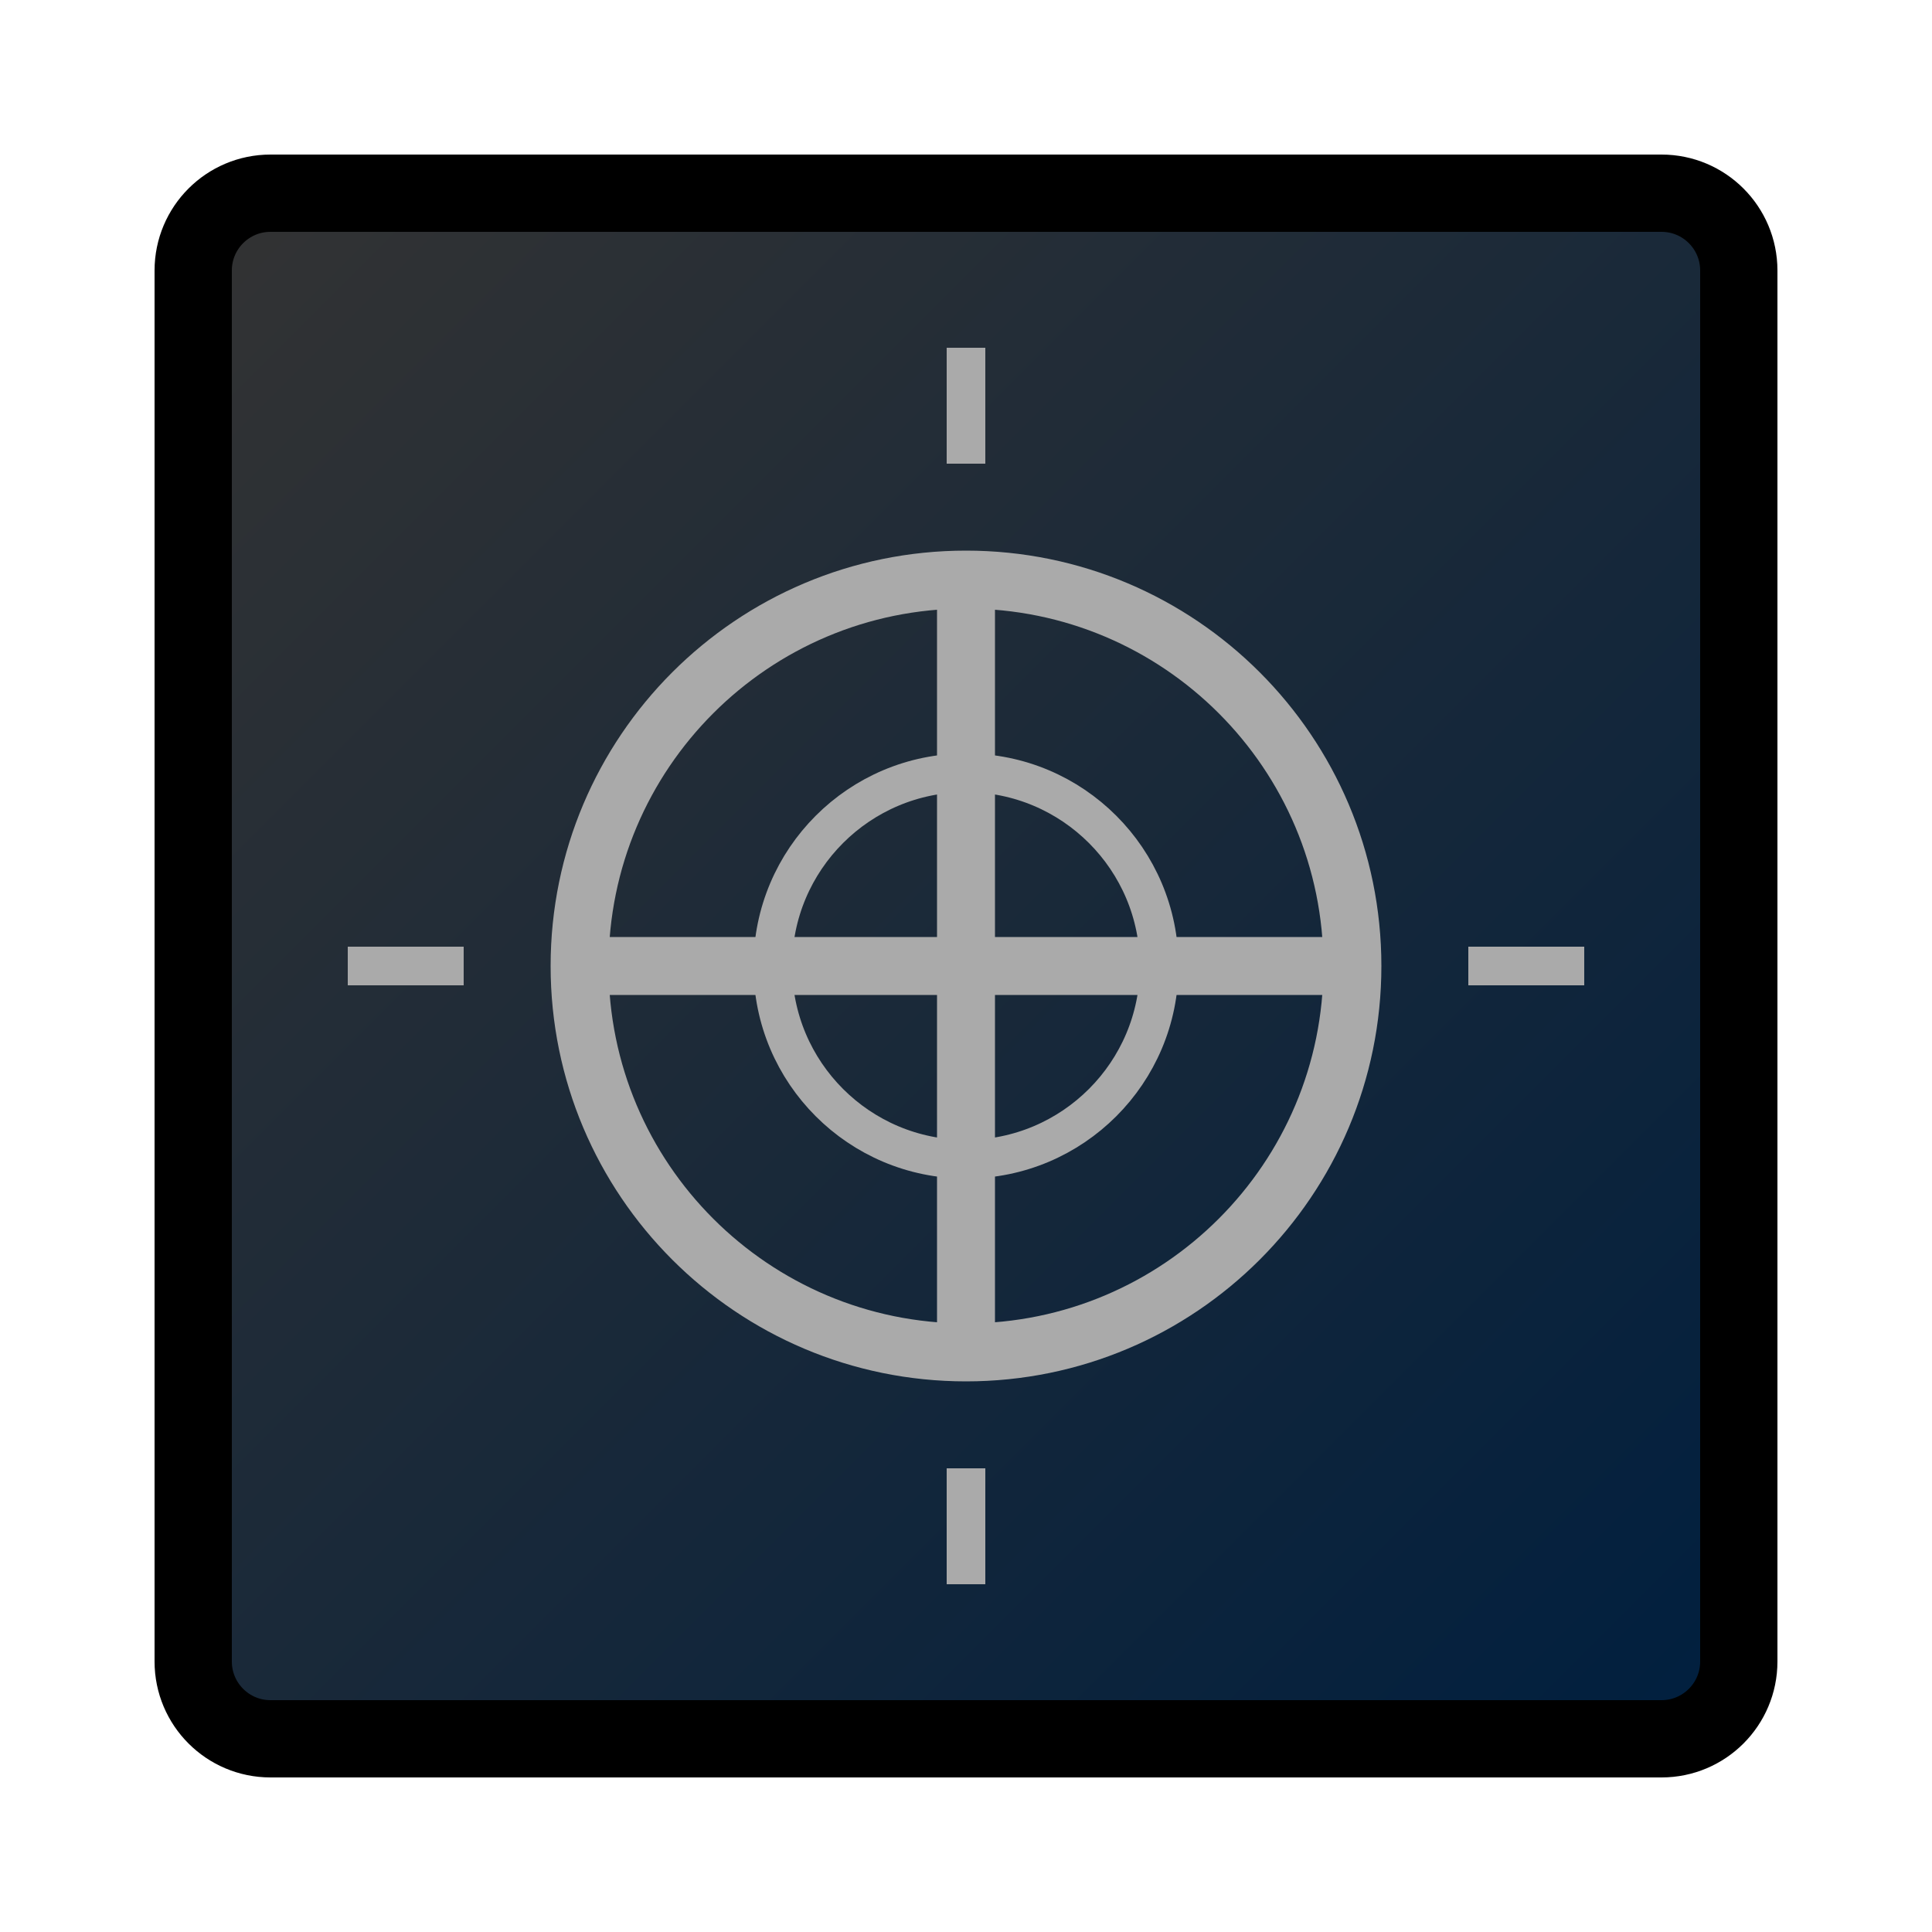
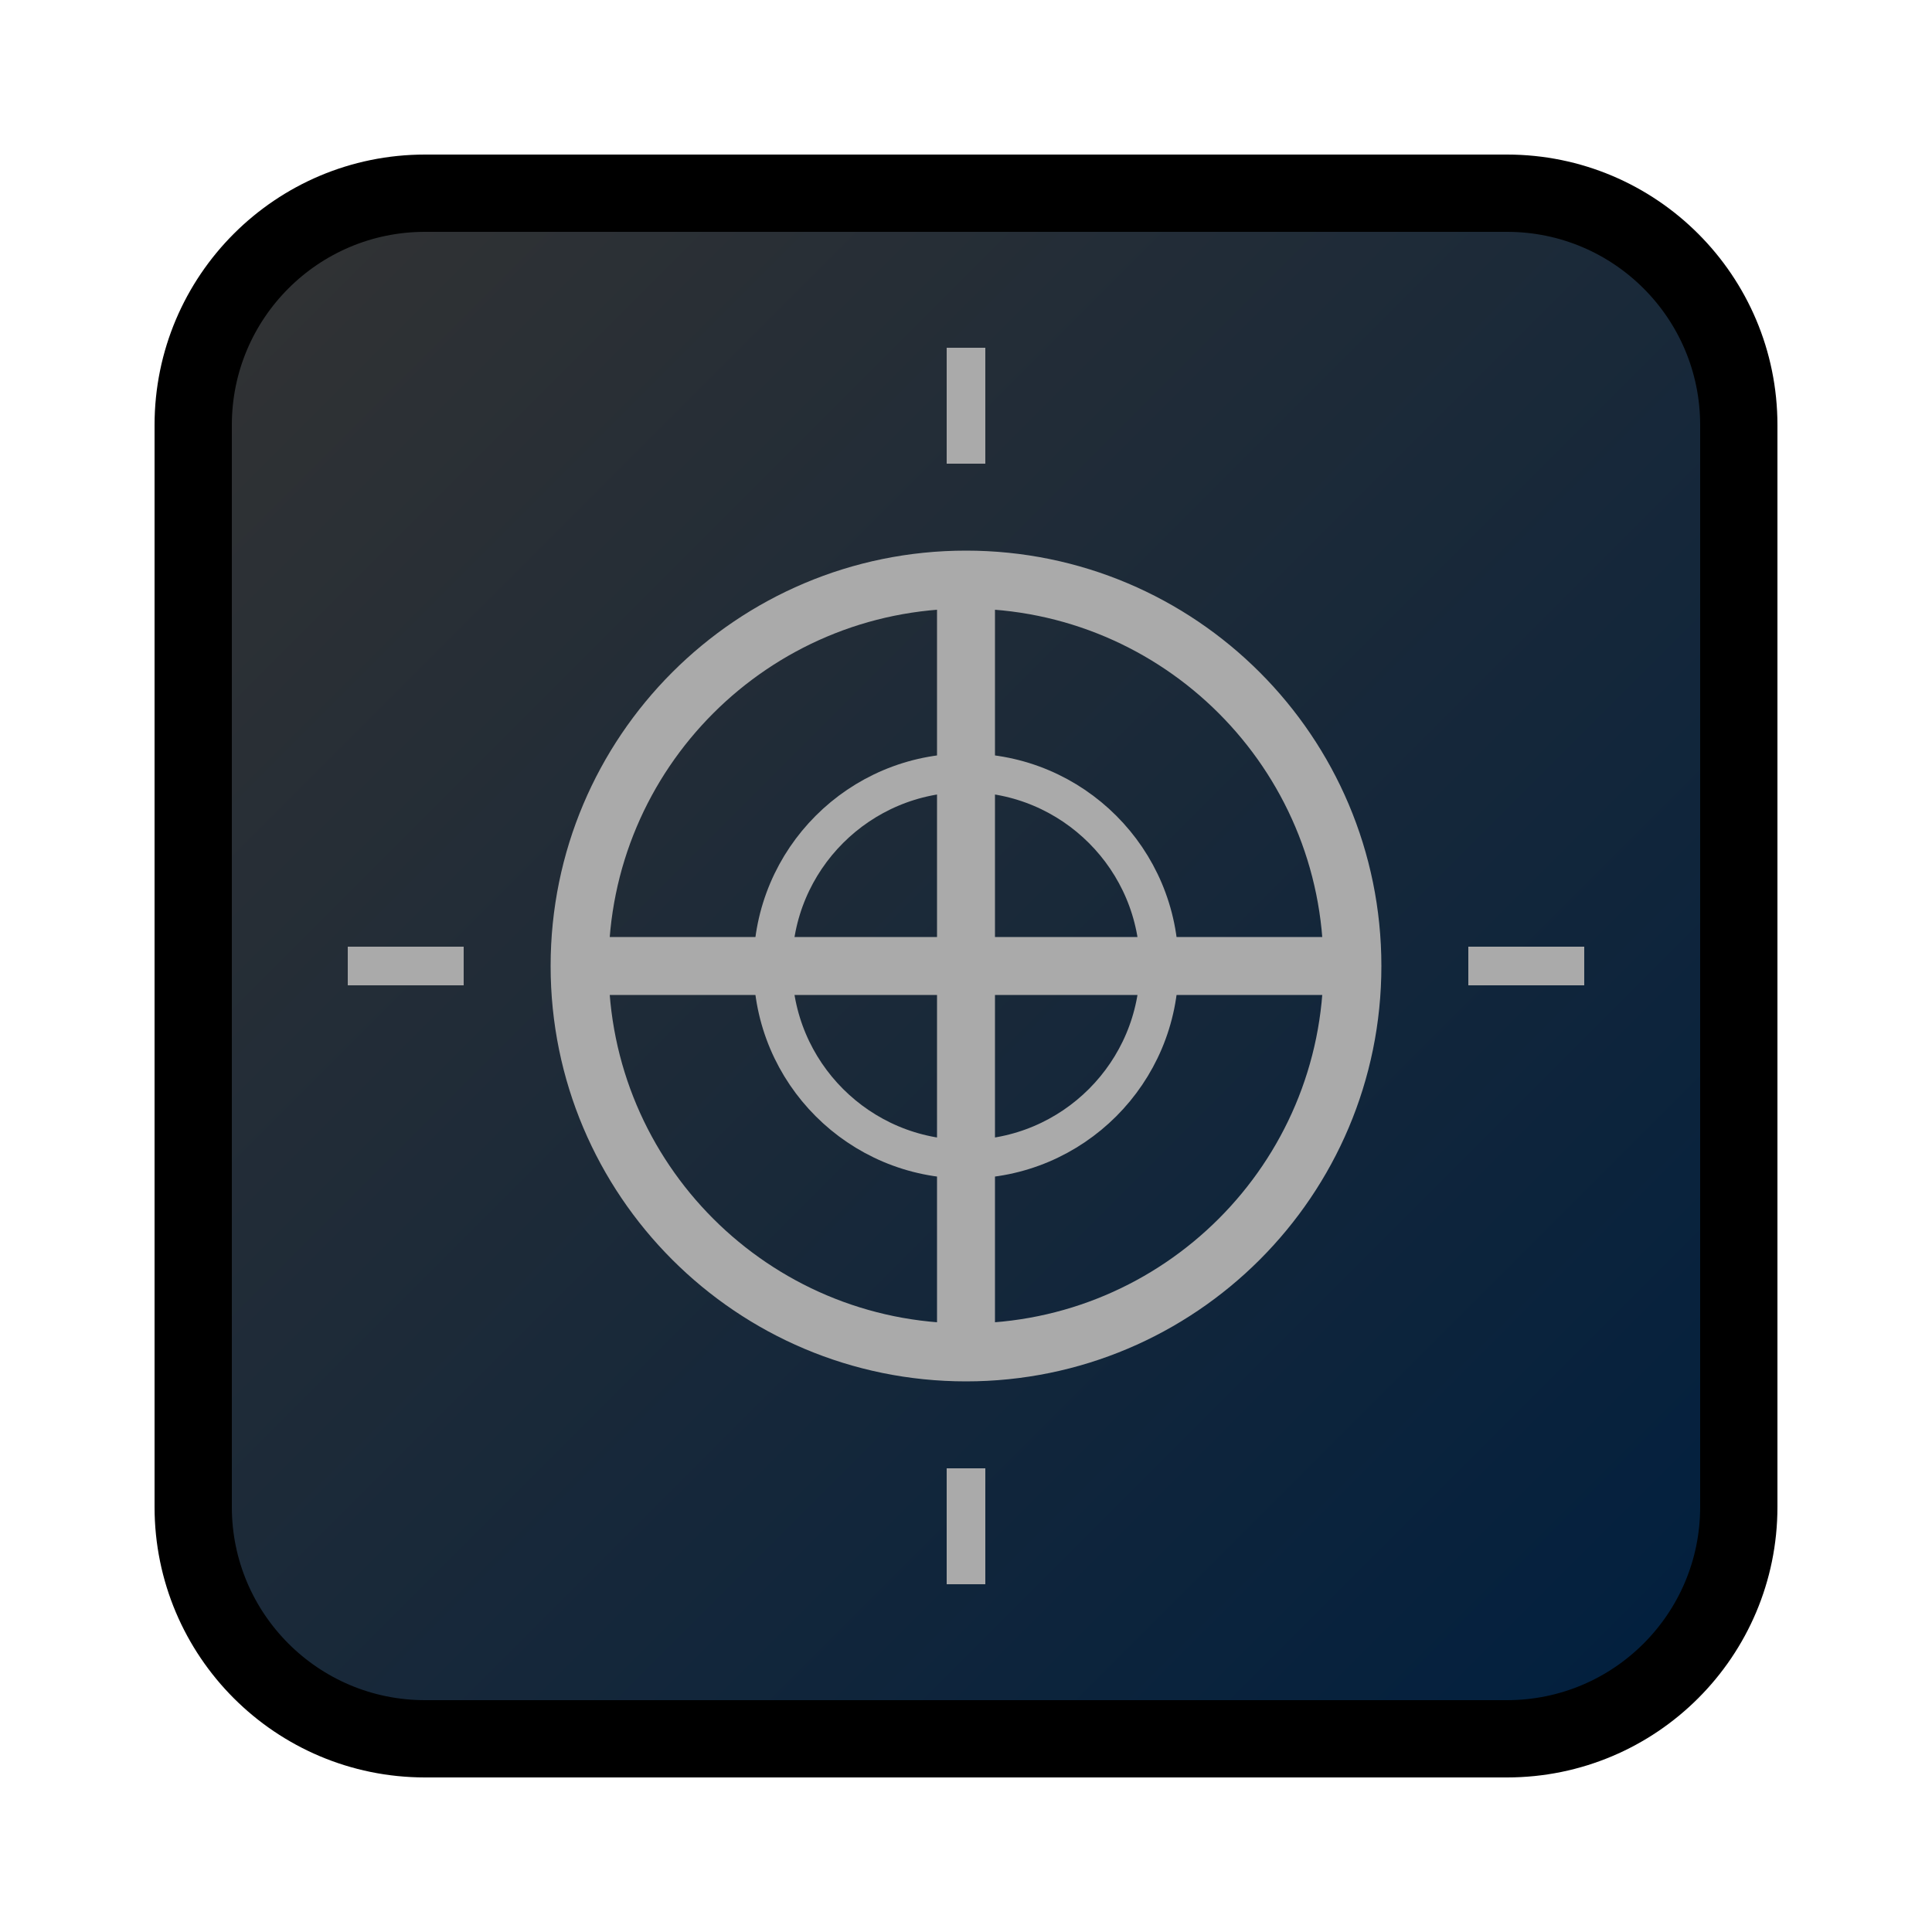
<svg xmlns="http://www.w3.org/2000/svg" width="100" height="100" viewBox="0 0 100 100">
  <defs>
    <linearGradient id="snipe1" x1="0%" y1="0%" x2="100%" y2="100%">
      <stop offset="0%" stop-color="#333" />
      <stop offset="100%" stop-color="#001f3f" />
    </linearGradient>
  </defs>
-   <rect x="10" y="10" width="80" height="80" fill="url(#snipe1)" stroke="#000" stroke-width="4" rx="4" ry="4" />
+   <rect x="10" y="10" width="80" height="80" fill="url(#snipe1)" stroke="#000" stroke-width="4" rx="12" ry="12" />
  <g fill="none" stroke="#aaa" stroke-width="3">
    <circle cx="50" cy="50" r="20" />
    <circle cx="50" cy="50" r="10" stroke-width="2" />
    <path d="M50 30v40M30 50h40" />
    <path stroke-width="2" d="M50 18v6m0 52v6M18 50h6m52 0h6" />
  </g>
</svg>
